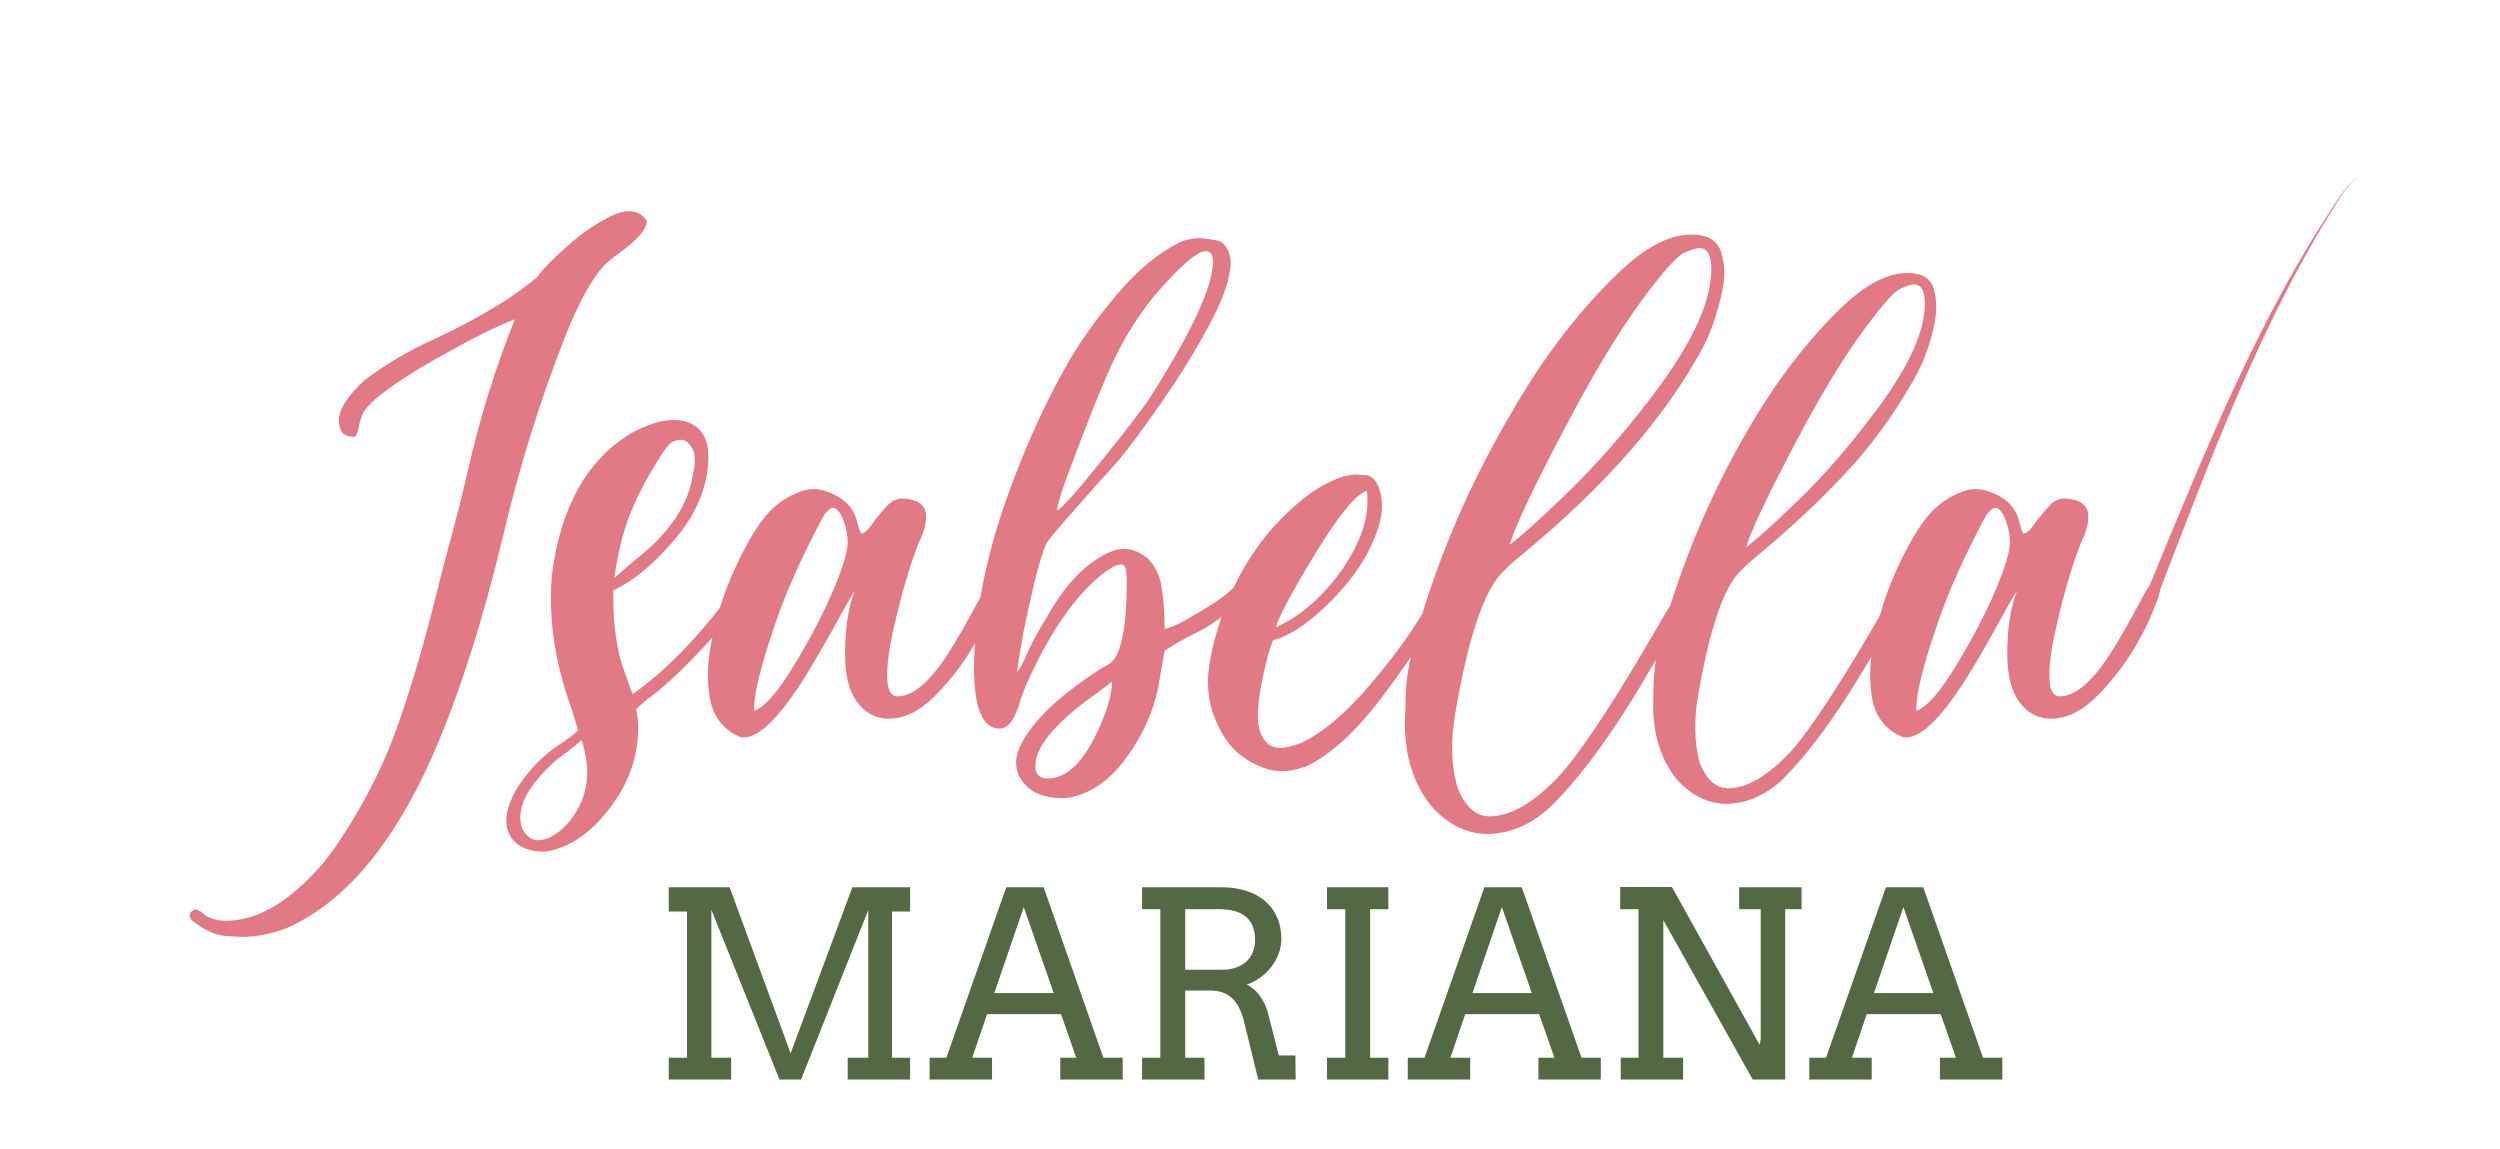
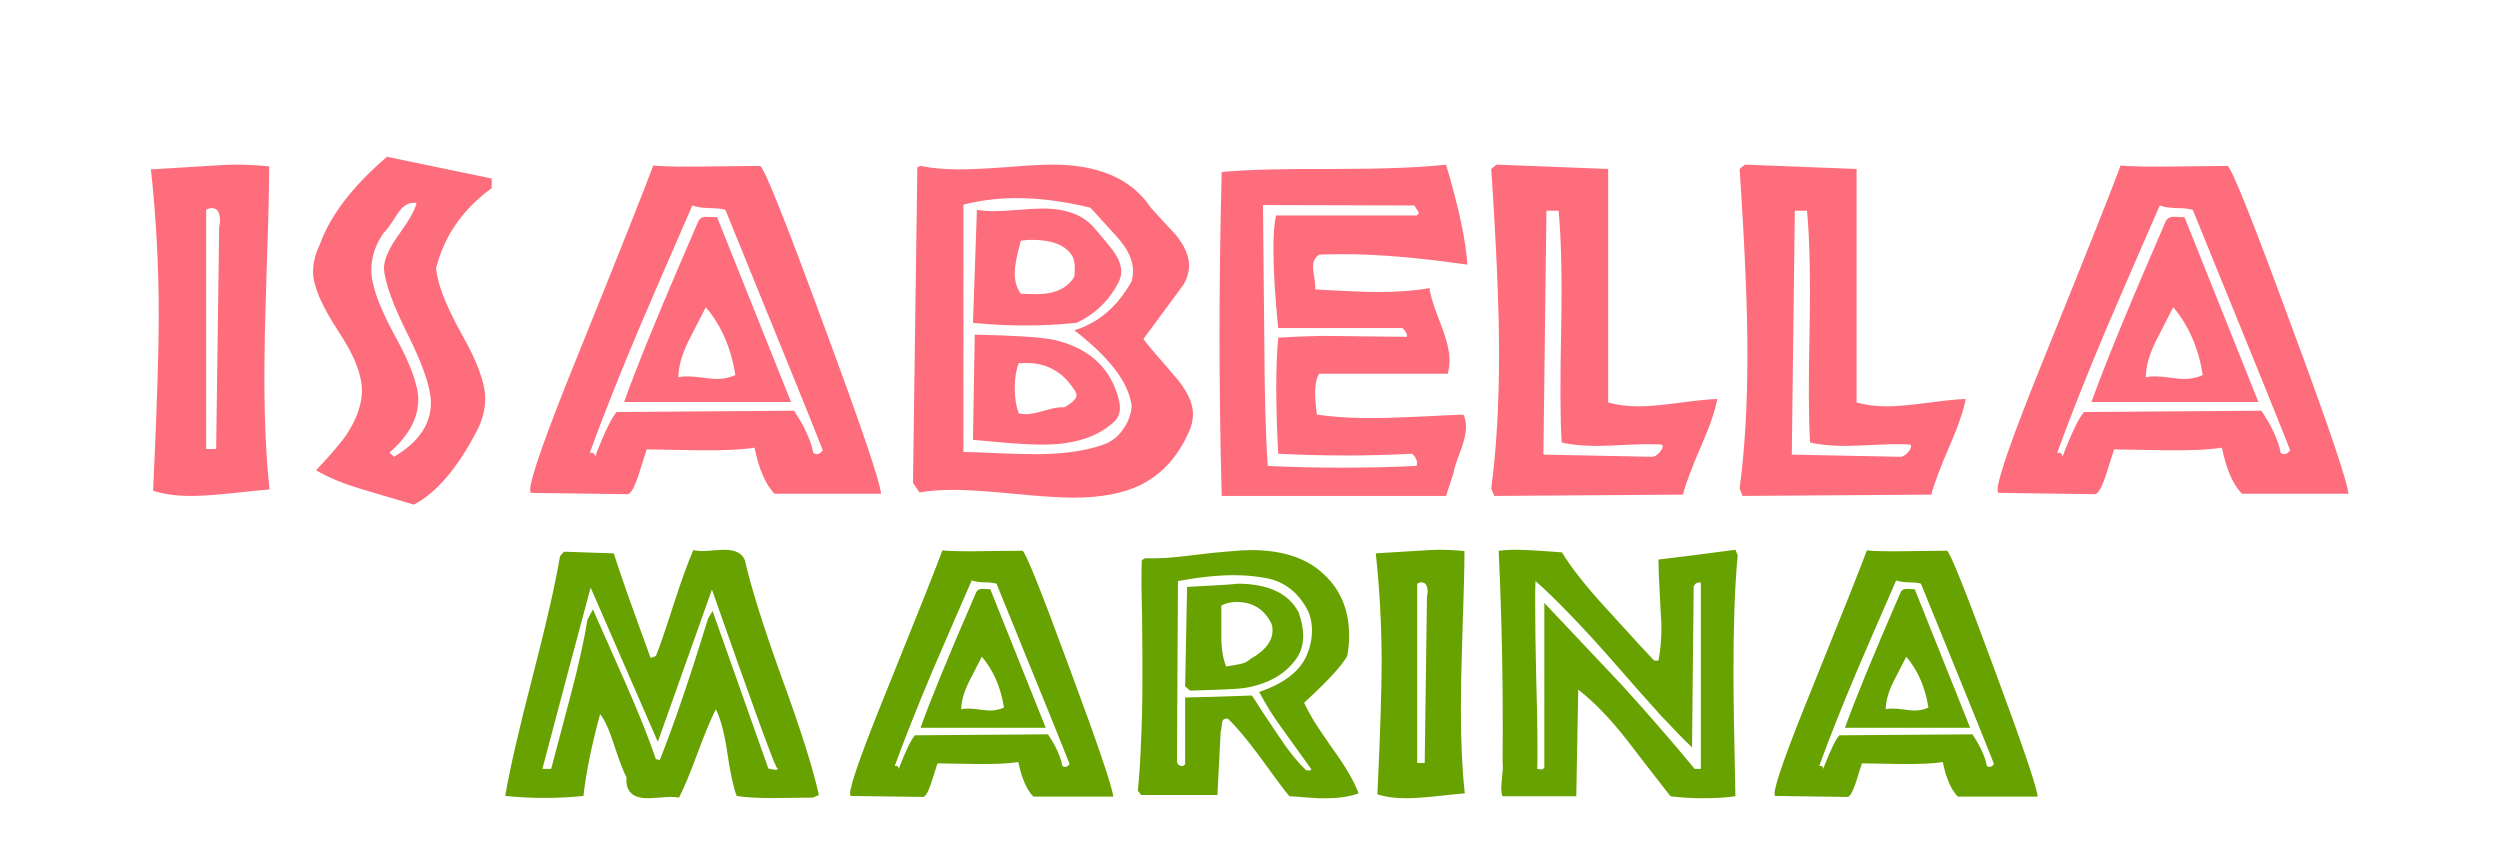
- <svg xmlns="http://www.w3.org/2000/svg" width="616" height="283" viewBox="0 0 616 283" fill="none">
-   <path d="M164.781 260.625H169.281V224.594H164.781V218.625H179.781L194.812 259.531L210.031 218.625H224.25V224.594H219.781V260.625H224.25V266H208.875V260.625H213.938V224.25L197.375 266H192.062L175.281 224.156V260.625H180.156V266H164.781V260.625ZM261.25 260.625H265.188L261.438 249.875H243.219L239.562 260.625H244.438V266H229.062V260.625H233.188L247.938 218.625H257.156L271.875 260.625H276.625V266H261.25V260.625ZM245 244.688H259.625L252.25 223.5L245 244.688ZM281.406 218.625H301.125C303.229 218.625 305.167 218.906 306.938 219.469C308.729 220.01 310.271 220.823 311.562 221.906C312.875 222.969 313.896 224.302 314.625 225.906C315.354 227.51 315.719 229.354 315.719 231.438C315.719 232.625 315.5 233.802 315.062 234.969C314.646 236.115 314.052 237.188 313.281 238.188C312.531 239.167 311.635 240.042 310.594 240.812C309.552 241.583 308.417 242.177 307.188 242.594C307.708 242.823 308.229 243.156 308.75 243.594C309.292 244.01 309.792 244.531 310.25 245.156C310.729 245.76 311.156 246.458 311.531 247.25C311.927 248.021 312.24 248.854 312.469 249.75L315.094 260.062H319.188L319.25 266H310.031L306.5 251.594C305.854 249.01 304.865 247.115 303.531 245.906C302.219 244.677 300.417 244.062 298.125 244.062H292.031V260.625H296.781V266H281.406V260.625H285.906V224.031H281.406V218.625ZM292.031 224.031V238.938H301.125C302.312 238.938 303.396 238.781 304.375 238.469C305.375 238.156 306.229 237.688 306.938 237.062C307.667 236.438 308.229 235.667 308.625 234.75C309.042 233.812 309.25 232.729 309.25 231.5C309.25 229.146 308.542 227.312 307.125 226C305.708 224.688 303.458 224.031 300.375 224.031H292.031ZM326.969 218.625H342.094V224.031H337.594V260.625H342.094V266H326.969V260.625H331.469V224.031H326.969V218.625ZM379.062 260.625H383L379.25 249.875H361.031L357.375 260.625H362.25V266H346.875V260.625H351L365.75 218.625H374.969L389.688 260.625H394.438V266H379.062V260.625ZM362.812 244.688H377.438L370.062 223.5L362.812 244.688ZM428.531 218.625H443.906V224.031H439.875V266H431.875L409.844 226.719V260.625H414.719V266H399.344V260.625H403.719V224.031H399.219V218.562H411.969L433.594 257.469L433.844 255.969V224.031H428.531V218.625ZM478 260.625H481.938L478.188 249.875H459.969L456.312 260.625H461.188V266H445.812V260.625H449.938L464.688 218.625H473.906L488.625 260.625H493.375V266H478V260.625ZM461.75 244.688H476.375L469 223.5L461.75 244.688Z" fill="#536944" />
-   <path d="M59.676 230.848C59.164 230.848 57.757 230.763 55.453 230.592C53.148 230.421 50.631 229.312 47.901 227.264C47.133 226.752 46.748 226.197 46.748 225.6C46.748 225.088 46.962 224.704 47.389 224.448C47.73 224.192 47.943 224.064 48.029 224.064C48.285 224.064 48.754 224.235 49.437 224.576C50.972 226.112 53.02 226.88 55.581 226.88C60.786 226.88 66.034 224.832 71.325 220.736C76.274 216.811 80.412 212.245 83.74 207.04C90.055 197.568 94.919 187.84 98.332 177.856C101.746 167.957 104.818 157.419 107.549 146.24C108.743 141.376 110.066 136.341 111.517 131.136C112.797 126.357 113.949 121.749 114.973 117.312C118.045 103.573 122.013 90.688 126.877 78.656C122.269 80.448 116.338 83.392 109.085 87.488C101.831 91.499 96.284 95.125 92.445 98.368C90.909 99.733 89.885 100.928 89.373 101.952C88.946 102.976 88.647 103.915 88.477 104.768C88.391 105.621 88.093 106.56 87.581 107.584H86.812C84.679 107.584 83.57 106.261 83.484 103.616C83.484 100.885 85.618 97.557 89.885 93.632C95.175 89.621 101.191 86.123 107.933 83.136C118.343 78.187 126.493 73.237 132.381 68.288C133.49 66.581 135.879 64.107 139.549 60.864C143.218 57.536 147.015 54.933 150.941 53.056C152.477 52.373 153.842 52.032 155.037 52.032C156.914 52.032 158.365 52.843 159.389 54.464C159.303 56.597 156.829 59.371 151.965 62.784L149.405 64.832C146.077 68.16 142.663 74.261 139.165 83.136C133.021 98.837 127.986 115.008 124.061 131.648C118.941 153.067 113.138 171.2 106.653 186.048C96.924 208.064 85.02 222.229 70.941 228.544C67.1 230.08 63.346 230.848 59.676 230.848ZM151.369 142.4L156.105 138.304C164.979 131.477 169.886 124.139 170.825 116.288C171.081 115.691 171.208 114.581 171.208 112.96C171.208 111.595 170.697 110.357 169.673 109.248C169.161 108.651 168.478 108.352 167.625 108.352C167.369 108.352 166.814 108.48 165.961 108.736C165.193 108.907 163.87 110.528 161.993 113.6C159.006 118.379 156.659 122.987 154.953 127.424C153.331 131.776 152.137 136.768 151.369 142.4ZM132.68 207.04C133.448 207.04 134.344 206.827 135.368 206.4C138.696 204.779 141.342 201.792 143.305 197.44C144.158 195.307 144.627 193.045 144.713 190.656C144.713 188.011 144.243 185.237 143.305 182.336C142.195 183.36 141.001 184.341 139.721 185.28L137.16 187.2C131.187 192.491 128.2 197.227 128.2 201.408C128.2 203.627 128.968 205.291 130.504 206.4C131.102 206.827 131.827 207.04 132.68 207.04ZM134.216 209.856C130.12 209.856 127.304 208.576 125.768 206.016C125.086 204.907 124.744 203.669 124.744 202.304C124.744 200 125.598 197.355 127.304 194.368C130.376 189.589 134.003 185.877 138.184 183.232C139.806 182.208 141.214 181.141 142.409 180.032C142.153 178.923 141.641 177.173 140.873 174.784C137.459 165.397 135.752 156.267 135.752 147.392C135.752 145.429 135.838 143.467 136.008 141.504C138.142 125.035 144.542 113.515 155.208 106.944C159.219 104.64 162.846 103.488 166.089 103.488C169.161 103.488 171.465 104.555 173.001 106.688C174.025 108.053 174.537 109.973 174.537 112.448C174.537 119.787 171.593 126.827 165.705 133.568C160.755 139.285 155.891 143.253 151.113 145.472V147.136C151.113 154.304 152.009 160.363 153.801 165.312L155.849 171.072C164.211 165.184 172.574 156.523 180.937 145.088C181.534 144.32 182.089 143.936 182.601 143.936C183.283 143.936 183.625 144.405 183.625 145.344C183.625 147.221 180.254 151.872 173.513 159.296C169.075 164.075 165.065 167.915 161.481 170.816C159.347 172.352 157.769 173.675 156.745 174.784C157.086 176.149 157.257 177.643 157.257 179.264C157.257 187.456 154.185 194.965 148.041 201.792C143.774 206.485 139.166 209.173 134.216 209.856ZM185.823 175.168C188.127 174.315 190.9 171.371 194.143 166.336C197.385 161.301 200.415 155.883 203.231 150.08C206.985 142.059 208.863 136.555 208.863 133.568C208.863 131.349 208.308 129.088 207.199 126.784C206.516 125.675 205.876 125.12 205.279 125.12C204.767 125.12 204.084 125.632 203.231 126.656C202.804 127.253 201.524 129.685 199.391 133.952C195.551 141.717 192.607 148.757 190.559 155.072C187.401 164.373 185.823 170.816 185.823 174.4V175.168ZM183.263 181.696H182.623C178.185 179.904 175.582 176.491 174.814 171.456C174.558 169.749 174.43 168 174.43 166.208C174.43 162.624 175.113 158.272 176.478 153.152C177.758 147.947 179.721 142.699 182.367 137.408C185.012 132.032 187.529 128.149 189.919 125.76C191.711 123.968 193.801 122.56 196.191 121.536C197.641 120.853 199.049 120.512 200.415 120.512C201.439 120.512 202.463 120.683 203.487 121.024C208.009 122.56 210.612 125.248 211.295 129.088C211.551 130.027 211.849 130.837 212.191 131.52C213.129 131.349 214.281 130.197 215.647 128.064C216.671 126.784 217.695 125.589 218.719 124.48C219.828 123.371 221.023 122.816 222.303 122.816C226.228 122.987 228.191 124.48 228.191 127.296C228.191 129.173 227.593 131.307 226.399 133.696C224.265 139.072 222.26 145.856 220.383 154.048C219.188 159.083 218.591 163.221 218.591 166.464C218.591 169.877 219.444 171.584 221.151 171.584C225.332 171.584 229.983 167.275 235.103 158.656C237.065 155.413 239.54 150.976 242.527 145.344C243.295 144.149 244.063 143.552 244.831 143.552C245.513 143.552 245.854 144.021 245.854 144.96C245.854 145.472 245.727 146.197 245.471 147.136C242.057 156.523 237.236 164.416 231.007 170.816C227.081 174.997 223.071 177.088 218.975 177.088C215.903 177.088 213.343 175.765 211.295 173.12C209.247 170.475 208.223 166.464 208.223 161.088C208.223 154.773 209.033 149.568 210.655 145.472C209.631 147.093 208.351 149.312 206.815 152.128C204.596 156.224 202.079 160.619 199.263 165.312C192.607 176.235 187.273 181.696 183.263 181.696ZM258.173 191.808C263.037 191.808 267.346 187.456 271.101 178.752C272.978 174.485 273.959 170.859 274.045 167.872C273.021 168.725 271.869 169.621 270.589 170.56C260.263 177.813 255.101 183.872 255.101 188.736C255.101 190.784 256.125 191.808 258.173 191.808ZM260.477 125.76C261.586 125.333 265.426 121.024 271.997 112.832C277.97 105.408 281.81 100.373 283.517 97.728C293.757 81.6 298.877 70.507 298.877 64.448C298.877 62.741 298.279 61.888 297.085 61.888C294.951 61.888 290.727 65.557 284.413 72.896C280.487 77.76 277.159 83.051 274.429 88.768C273.49 90.645 271.911 94.315 269.693 99.776C267.559 105.152 265.511 110.485 263.549 115.776C261.586 120.981 260.562 124.309 260.477 125.76ZM261.885 196.672C256.509 196.672 252.882 194.795 251.005 191.04C250.578 190.016 250.365 188.949 250.365 187.84C250.365 185.707 251.431 183.147 253.565 180.16C255.698 177.173 258.599 174.187 262.269 171.2C266.962 167.531 270.546 165.056 273.021 163.776C276.093 162.24 277.629 155.328 277.629 143.04C277.629 140.395 277.202 139.072 276.349 139.072C275.325 139.072 274.002 139.669 272.381 140.864C265.213 146.24 258.642 155.669 252.669 169.152L251.517 172.224C250.237 177.088 248.487 179.52 246.269 179.52C242.087 179.52 239.996 174.443 239.996 164.288C239.996 161.984 240.167 159.083 240.508 155.584C240.85 152.085 241.234 149.099 241.66 146.624C243.282 137.408 246.055 127.723 249.981 117.568C253.906 107.328 258.173 98.155 262.781 90.048C265.853 84.587 269.906 78.869 274.941 72.896C279.975 66.837 285.223 62.443 290.685 59.712C292.221 59.029 293.885 58.688 295.677 58.688C296.53 58.688 297.853 58.859 299.645 59.2C301.437 59.456 302.631 60.992 303.229 63.808V64.576C303.229 68.331 301.522 73.408 298.109 79.808C294.695 86.208 290.727 92.651 286.205 99.136C281.767 105.536 278.226 110.315 275.581 113.472C274.471 114.752 272.551 116.885 269.821 119.872C267.175 122.859 264.615 125.76 262.141 128.576C259.751 131.307 258.301 133.099 257.789 133.952C256.935 135.915 255.997 138.987 254.973 143.168C253.949 147.349 253.01 151.573 252.157 155.84C251.389 160.107 250.877 163.349 250.621 165.568C251.389 164.629 252.242 163.051 253.181 160.832C254.119 158.613 255.826 155.499 258.301 151.488C262.653 143.723 267.73 138.56 273.533 136C274.727 135.488 275.879 135.232 276.989 135.232C278.951 135.232 280.914 136.043 282.877 137.664C284.669 139.541 285.778 141.845 286.205 144.576C286.717 147.819 286.973 151.275 286.973 154.944C288.253 154.688 289.831 154.048 291.709 153.024C297.767 149.611 301.607 147.093 303.229 145.472C304.509 144.192 305.575 143.552 306.429 143.552C307.453 143.552 307.965 143.936 307.965 144.704C307.623 145.899 306.642 147.221 305.021 148.672C301.607 151.744 298.407 154.048 295.421 155.584C292.434 157.035 289.618 158.613 286.973 160.32L285.309 169.792C284.029 175.68 281.469 181.269 277.629 186.56C273.789 191.936 269.266 195.221 264.061 196.416C263.378 196.587 262.653 196.672 261.885 196.672ZM314.416 154.56C320.73 151.659 326.277 146.752 331.056 139.84C334.981 133.952 336.944 128.533 336.944 123.584C336.944 122.645 336.901 121.749 336.816 120.896C334 121.835 329.605 127.253 323.632 137.152C317.914 146.624 314.842 152.427 314.416 154.56ZM315.696 190.016C312.794 190.016 309.68 188.864 306.352 186.56C303.023 184.256 300.463 180.459 298.671 175.168C297.989 172.864 297.647 170.475 297.647 168C297.647 165.013 298.287 161.216 299.567 156.608C303.919 141.248 311.941 129.387 323.632 121.024C327.898 118.293 331.397 116.928 334.128 116.928C334.213 116.928 334.938 116.971 336.304 117.056C337.754 117.056 338.906 118.08 339.76 120.128C340.272 121.579 340.528 123.115 340.528 124.736C340.528 127.808 339.333 131.648 336.944 136.256C334.554 140.779 331.013 145.259 326.32 149.696C321.626 154.133 317.402 156.821 313.648 157.76C312.88 159.808 312.325 161.643 311.984 163.264C310.618 168.725 309.936 173.163 309.936 176.576C309.936 179.477 310.704 181.653 312.24 183.104C313.008 183.872 314.074 184.256 315.44 184.256C316.805 184.256 318.512 183.872 320.56 183.104C326.192 180.373 331.994 175.424 337.968 168.256C344.026 161.173 348.805 154.432 352.304 148.032C352.304 147.776 352.645 147.051 353.328 145.856C354.096 144.661 354.778 144.064 355.376 144.064C356.144 144.064 356.528 144.576 356.528 145.6C356.528 146.539 355.973 147.989 354.864 149.952C351.28 156.608 346.416 163.989 340.272 172.096C334.128 180.203 328.069 185.749 322.096 188.736C319.877 189.589 317.744 190.016 315.696 190.016ZM372.013 134.208C375.085 131.904 379.949 127.509 386.604 121.024C393.261 114.539 399.831 107.072 406.317 98.624C416.557 85.397 421.677 74.645 421.677 66.368C421.677 62.869 420.695 61.12 418.733 61.12C418.05 61.12 416.813 61.504 415.021 62.272C413.229 63.04 409.687 67.008 404.397 74.176C398.679 82.027 392.578 92.139 386.093 104.512C377.986 119.787 373.293 129.685 372.013 134.208ZM430.253 134.848C432.983 132.8 437.293 128.917 443.181 123.2C449.069 117.483 454.871 110.869 460.589 103.36C469.719 91.669 474.285 82.155 474.285 74.816C474.285 71.659 473.389 70.08 471.597 70.08C470.999 70.08 469.89 70.421 468.269 71.104C466.733 71.787 463.618 75.328 458.925 81.728C453.89 88.64 448.471 97.6 442.669 108.608C435.501 122.176 431.362 130.923 430.253 134.848ZM366.765 205.504C361.389 205.504 356.653 203.157 352.556 198.464C348.29 193.088 346.156 186.304 346.156 178.112C346.156 177.685 346.242 175.168 346.412 170.56C346.498 165.952 348.076 158.784 351.148 149.056C356.354 132.672 363.522 116.757 372.653 101.312C380.418 87.829 389.165 76.437 398.893 67.136C405.378 60.907 411.351 57.792 416.812 57.792C420.823 57.792 423.255 59.285 424.109 62.272C424.621 63.808 424.877 65.515 424.877 67.392C424.877 69.525 424.365 72.341 423.34 75.84C422.402 79.339 421.207 82.496 419.757 85.312C410.541 102.549 395.735 119.573 375.341 136.384C373.037 138.261 371.202 139.925 369.837 141.376C365.399 146.24 361.645 157.717 358.573 175.808C358.061 178.795 357.805 181.611 357.805 184.256C357.805 187.84 358.274 191.168 359.213 194.24C361.09 198.848 363.693 201.152 367.021 201.152C372.311 201.152 378.157 197.696 384.557 190.784C390.103 184.469 398.039 172.395 408.365 154.56C409.559 152.427 410.626 150.635 411.565 149.184C416.429 133.824 422.829 119.36 430.765 105.792C437.677 93.845 445.442 83.733 454.061 75.456C459.863 69.995 465.154 67.264 469.933 67.264C473.517 67.264 475.693 68.544 476.461 71.104C476.887 72.555 477.101 74.091 477.101 75.712C477.101 77.589 476.674 80.107 475.821 83.264C474.967 86.336 473.901 89.109 472.621 91.584C468.183 99.776 463.021 107.243 457.133 113.984C450.05 121.835 442.071 129.429 433.197 136.768C431.149 138.475 429.527 139.968 428.333 141.248C424.407 145.6 421.079 155.755 418.349 171.712C417.922 174.357 417.709 176.875 417.709 179.264C417.709 182.421 418.093 185.365 418.861 188.096C420.567 192.192 422.871 194.24 425.773 194.24C430.466 194.24 435.671 191.168 441.389 185.024C446.253 179.477 453.293 168.768 462.509 152.896C465.325 147.861 467.074 145.003 467.757 144.32C468.439 143.637 468.994 143.296 469.421 143.296C469.933 143.296 470.189 143.765 470.189 144.704C470.189 146.752 467.671 151.573 462.637 159.168C454.103 174.101 446.21 185.152 438.957 192.32C434.861 195.989 430.423 197.909 425.645 198.08C420.866 198.08 416.642 195.989 412.973 191.808C409.218 187.029 407.341 181.013 407.341 173.76C407.341 169.067 407.554 165.355 407.981 162.624C398.594 179.008 389.89 191.125 381.869 198.976C377.261 203.157 372.226 205.333 366.765 205.504ZM472.198 175.168C474.502 174.315 477.275 171.371 480.518 166.336C483.76 161.301 486.79 155.883 489.606 150.08C493.36 142.059 495.238 136.555 495.238 133.568C495.238 131.349 494.683 129.088 493.574 126.784C492.891 125.675 492.251 125.12 491.654 125.12C491.142 125.12 490.459 125.632 489.606 126.656C489.179 127.253 487.899 129.685 485.766 133.952C481.926 141.717 478.982 148.757 476.934 155.072C473.776 164.373 472.198 170.816 472.198 174.4V175.168ZM469.638 181.696H468.998C464.56 179.904 461.957 176.491 461.189 171.456C460.933 169.749 460.805 168 460.805 166.208C460.805 162.624 461.488 158.272 462.853 153.152C464.133 147.947 466.096 142.699 468.742 137.408C471.387 132.032 473.904 128.149 476.294 125.76C478.086 123.968 480.176 122.56 482.566 121.536C484.016 120.853 485.424 120.512 486.79 120.512C487.814 120.512 488.838 120.683 489.862 121.024C494.384 122.56 496.987 125.248 497.67 129.088C497.926 130.027 498.224 130.837 498.566 131.52C499.504 131.349 500.656 130.197 502.022 128.064C503.046 126.784 504.07 125.589 505.094 124.48C506.203 123.371 507.398 122.816 508.678 122.816C512.603 122.987 514.566 124.48 514.566 127.296C514.566 129.173 513.968 131.307 512.774 133.696C510.64 139.072 508.635 145.856 506.758 154.048C505.563 159.083 504.966 163.221 504.966 166.464C504.966 169.877 505.819 171.584 507.526 171.584C511.707 171.584 516.358 167.275 521.478 158.656C523.44 155.413 525.915 150.976 528.902 145.344C529.67 144.149 530.438 143.552 531.206 143.552C531.888 143.552 532.229 144.021 532.229 144.96C532.229 145.472 532.102 146.197 531.846 147.136C528.432 156.523 523.611 164.416 517.382 170.816C513.456 174.997 509.446 177.088 505.35 177.088C502.278 177.088 499.718 175.765 497.67 173.12C495.622 170.475 494.598 166.464 494.598 161.088C494.598 154.773 495.408 149.568 497.03 145.472C496.006 147.093 494.726 149.312 493.19 152.128C490.971 156.224 488.454 160.619 485.638 165.312C478.982 176.235 473.648 181.696 469.638 181.696Z" fill="#E17A85" />
-   <path d="M528.671 154.342C528.224 153.447 527.776 152.553 527.329 151.658C527.499 151.576 527.801 151.455 528.233 151.522C528.667 151.58 529.07 151.904 529.225 152.153C529.534 152.668 529.46 152.843 529.479 152.96C529.475 153.172 529.459 153.17 529.462 153.168C529.476 153.105 529.476 153.106 529.487 153.063C529.506 152.989 529.535 152.886 529.572 152.762C529.664 152.463 529.72 152.288 529.794 152.062C529.867 151.838 529.951 151.587 530.046 151.309C530.138 151.041 530.197 150.868 530.28 150.627C530.627 149.632 530.945 148.742 531.311 147.733C544.575 113.433 557.256 78.434 577.381 47.47C578.547 45.937 579.993 44.211 581.5 43C579.962 44.172 578.471 45.871 577.263 47.377C556.324 77.945 542.8 112.618 528.644 146.728C528.251 147.737 527.907 148.627 527.529 149.634C527.438 149.877 527.372 150.052 527.271 150.326C527.167 150.61 527.074 150.87 526.99 151.105C526.906 151.343 526.841 151.522 526.728 151.868C526.681 152.014 526.64 152.144 526.605 152.263C526.597 152.292 526.588 152.321 526.58 152.35C526.576 152.365 526.573 152.379 526.569 152.393C526.561 152.424 526.546 152.485 526.535 152.533C526.514 152.643 526.486 152.722 526.482 152.984C526.502 153.126 526.431 153.318 526.747 153.842C526.905 154.096 527.311 154.423 527.751 154.482C528.187 154.549 528.495 154.427 528.671 154.342Z" fill="#E17A85" />
+ <svg xmlns="http://www.w3.org/2000/svg" width="736" height="248" viewBox="0 0 736 248" fill="none">
+   <path d="M204.125 161.944C204.829 162.136 205.693 162.232 206.717 162.232C207.421 162.232 208.509 162.168 209.981 162.04C211.517 161.912 212.637 161.848 213.341 161.848C216.477 161.848 218.461 162.872 219.293 164.92C221.085 172.856 224.701 184.376 230.141 199.48C235.645 214.52 239.293 226.04 241.085 234.04L239.357 234.808C238.653 234.808 236.157 234.84 231.869 234.904C228.669 234.968 226.077 234.968 224.093 234.904C221.341 234.84 218.941 234.648 216.893 234.328C215.933 231.896 215.005 227.64 214.109 221.56C213.277 215.864 212.157 211.608 210.749 208.792C209.277 211.672 207.453 216.056 205.277 221.944C203.101 227.832 201.309 232.12 199.901 234.808C199.261 234.68 198.493 234.616 197.597 234.616C196.893 234.616 195.741 234.68 194.141 234.808C192.605 234.936 191.453 235 190.685 235C186.205 235 184.125 232.952 184.445 228.856C183.549 227.192 182.301 223.928 180.701 219.064C179.357 214.84 178.013 211.896 176.669 210.232C174.109 219.704 172.477 227.736 171.773 234.328C168.061 234.712 164.221 234.904 160.253 234.904C156.285 234.904 152.445 234.712 148.733 234.328C150.077 226.456 152.765 214.744 156.797 199.192C160.829 183.64 163.517 171.832 164.861 163.768L166.013 162.424L180.701 162.904C182.301 168.088 185.917 178.36 191.549 193.72L193.085 193.144C194.301 190.136 196.093 184.92 198.461 177.496C200.637 170.776 202.525 165.592 204.125 161.944ZM193.661 218.392L173.885 172.984C170.685 184.824 165.949 202.616 159.677 226.36H162.269C162.461 225.528 164.381 218.264 168.029 204.568C170.333 195.864 171.965 188.504 172.925 182.488L174.557 179.416C174.813 180.056 178.045 187.352 184.253 201.304C188.093 210.072 191.037 217.464 193.085 223.48L194.237 223.768C198.461 213.144 203.197 199.256 208.445 182.104L209.789 179.896C214.717 193.784 220.189 209.24 226.205 226.264C228.317 226.776 229.213 226.744 228.893 226.168C228.829 226.104 228.733 226.008 228.605 225.88C227.453 223.832 221.117 206.392 209.597 173.56L193.661 218.392ZM301.048 162.136C302.008 162.712 306.616 174.232 314.872 196.696C323.192 219.096 327.48 231.704 327.736 234.52H304.216C302.232 232.472 300.76 229.08 299.8 224.344C297.112 224.792 292.952 224.984 287.32 224.92C279.96 224.792 276.184 224.728 275.992 224.728C275.352 226.712 274.712 228.728 274.072 230.776C273.112 233.528 272.28 234.808 271.576 234.616L250.456 234.328C250.328 234.2 250.264 233.976 250.264 233.656C250.264 231.096 253.88 220.92 261.112 203.128C270.648 179.512 276.088 165.816 277.432 162.04C279.8 162.296 284.472 162.36 291.448 162.232C297.848 162.168 301.048 162.136 301.048 162.136ZM293.368 171.832C292.536 171.576 291.32 171.448 289.72 171.448C288.12 171.384 286.904 171.192 286.072 170.872C280.376 183.928 276.44 193.016 274.264 198.136C269.976 208.312 266.36 217.432 263.416 225.496C264.184 225.368 264.568 225.656 264.568 226.36C264.632 226.296 264.76 225.976 264.952 225.4C266.872 220.536 268.344 217.56 269.368 216.472L308.536 216.184C309.24 217.272 309.88 218.328 310.456 219.352C311.736 221.784 312.504 223.832 312.76 225.496C313.528 226.008 314.232 225.816 314.872 224.92C313.72 221.848 306.552 204.152 293.368 171.832ZM291.544 173.464L307.864 214.264H271C273.816 206.328 279.256 193.08 287.32 174.52C287.64 173.752 288.248 173.368 289.144 173.368C290.872 173.432 291.672 173.464 291.544 173.464ZM295.576 208.312C294.616 202.296 292.44 197.304 289.048 193.336C287.768 195.832 286.488 198.328 285.208 200.824C283.736 203.832 283 206.488 283 208.792C283.64 208.664 284.312 208.6 285.016 208.6C285.848 208.6 286.968 208.696 288.376 208.888C289.784 209.08 290.808 209.176 291.448 209.176C292.92 209.176 294.296 208.888 295.576 208.312ZM337.095 164.344C338.759 164.408 340.871 164.376 343.431 164.248C345.991 164.056 348.999 163.736 352.455 163.288C356.103 162.84 359.239 162.52 361.863 162.328C364.487 162.072 366.631 161.944 368.295 161.944C376.935 161.944 383.719 163.992 388.647 168.088C394.343 172.824 397.191 179.192 397.191 187.192C397.191 189.176 396.999 191.16 396.615 193.144C395.015 196.024 390.791 200.6 383.943 206.872C384.583 208.344 385.575 210.2 386.919 212.44C388.327 214.616 390.055 217.176 392.103 220.12C396.071 225.56 398.695 230.04 399.975 233.56C397.351 234.52 394.247 235 390.663 235C389.959 235 389.127 235 388.167 235C387.271 234.936 386.247 234.872 385.095 234.808C383.623 234.68 382.407 234.584 381.447 234.52C380.551 234.456 379.943 234.424 379.623 234.424C378.983 233.72 377.927 232.376 376.455 230.392C374.983 228.408 373.063 225.784 370.695 222.52C367.111 217.656 364.039 214.008 361.479 211.576C360.391 211.448 359.815 211.896 359.751 212.92C359.623 214.392 359.495 215.192 359.367 215.32L358.407 234.04H335.943L334.983 232.792C335.431 228.248 335.751 223.256 335.943 217.816C336.199 212.376 336.327 206.392 336.327 199.864C336.327 198.2 336.327 195.896 336.327 192.952C336.327 190.008 336.295 186.392 336.231 182.104C336.167 178.456 336.103 175.192 336.039 172.312C336.039 169.432 336.071 166.968 336.135 164.92L337.095 164.344ZM384.423 178.648C381.671 173.976 377.799 171.16 372.807 170.2C369.799 169.624 366.599 169.336 363.207 169.336C358.471 169.336 352.999 169.912 346.791 171.064L346.503 223.864C346.503 224.952 347.015 225.496 348.039 225.496C348.295 225.496 348.583 225.336 348.903 225.016V205.336C353.319 205.272 359.879 205.08 368.583 204.76C369.799 206.616 371.015 208.504 372.231 210.424C373.447 212.28 374.695 214.136 375.975 215.992C378.983 220.6 381.799 224.152 384.423 226.648C384.231 226.648 384.199 226.68 384.327 226.744C384.455 226.744 384.775 226.776 385.287 226.84C385.735 226.84 385.991 226.712 386.055 226.456L377.991 215.224C376.391 213.048 374.983 211 373.767 209.08C372.615 207.16 371.591 205.368 370.695 203.704C378.119 201.208 382.823 197.528 384.807 192.664C385.767 190.36 386.247 188.024 386.247 185.656C386.247 182.968 385.639 180.632 384.423 178.648ZM349.479 172.792C354.919 172.472 358.855 172.248 361.287 172.12C363.719 171.928 364.679 171.832 364.167 171.832C373.319 171.832 379.367 174.648 382.311 180.28C383.207 182.776 383.655 185.048 383.655 187.096C383.655 189.656 383.047 191.832 381.831 193.624C378.759 198.168 373.959 201.08 367.431 202.36C366.215 202.616 364.167 202.808 361.287 202.936C358.471 203.064 354.823 203.192 350.343 203.32L348.903 202.072L349.479 172.792ZM374.247 183.448C372.135 179.288 368.711 177.208 363.975 177.208C362.439 177.208 360.967 177.56 359.559 178.264V187.384C359.559 190.968 360.039 193.912 360.999 196.216C362.215 196.024 363.495 195.8 364.839 195.544C366.247 195.288 367.335 194.776 368.103 194.008C372.455 191.576 374.631 188.76 374.631 185.56C374.631 184.728 374.503 184.024 374.247 183.448ZM405.028 162.904C410.404 162.584 414.596 162.328 417.604 162.136C420.612 161.944 422.5 161.848 423.268 161.848C424.676 161.848 426.02 161.88 427.3 161.944C428.58 162.008 429.86 162.104 431.14 162.232C431.14 167.032 430.948 174.808 430.564 185.56C430.436 190.744 430.308 195.32 430.18 199.288C430.116 203.192 430.084 206.488 430.084 209.176C430.084 218.52 430.468 226.648 431.236 233.56C430.596 233.624 429.572 233.72 428.164 233.848C426.756 233.976 424.932 234.168 422.692 234.424C419.044 234.808 416.1 235 413.859 235C410.595 235 407.812 234.616 405.508 233.848C405.956 224.312 406.276 216.376 406.468 210.04C406.66 203.64 406.756 198.776 406.756 195.448C406.756 184.312 406.18 173.464 405.028 162.904ZM420.1 175.576C420.228 175.064 420.292 174.648 420.292 174.328C420.292 172.408 419.684 171.448 418.468 171.448C418.084 171.448 417.668 171.576 417.22 171.832V224.632H419.428L420.1 175.576ZM441.208 162.136C442.808 161.944 444.536 161.848 446.392 161.848C447.992 161.848 450.2 161.944 453.016 162.136C454.808 162.264 456.248 162.36 457.336 162.424C458.488 162.488 459.32 162.552 459.832 162.616C462.648 167.224 467 172.728 472.888 179.128C477.176 183.8 480.472 187.416 482.776 189.976C485.144 192.472 486.552 193.976 487 194.488H488.248C488.824 191.608 489.112 188.344 489.112 184.696C489.112 183.608 489.048 182.232 488.92 180.568C488.856 178.904 488.76 176.952 488.632 174.712C488.504 172.472 488.408 170.52 488.344 168.856C488.28 167.192 488.248 165.816 488.248 164.728C490.808 164.408 493.944 164.024 497.656 163.576C501.432 163.064 505.848 162.488 510.904 161.848L511.576 163.48C511.128 168.216 510.808 173.464 510.616 179.224C510.424 184.92 510.328 191.16 510.328 197.944C510.328 204.536 510.52 216.696 510.904 234.424C508.088 234.808 504.952 235 501.496 235C498.104 235 494.872 234.808 491.8 234.424C489.624 231.672 487.48 228.92 485.368 226.168C483.256 223.416 481.112 220.632 478.936 217.816C476.376 214.552 473.912 211.704 471.544 209.272C469.176 206.84 466.872 204.76 464.632 203.032L464.056 234.424H442.36C442.104 233.848 441.976 233.016 441.976 231.928C441.976 231.416 442.072 230.136 442.264 228.088C442.456 226.616 442.488 225.368 442.36 224.344C442.552 203.16 442.168 182.424 441.208 162.136ZM498.136 220.024C495.768 217.784 492.728 214.68 489.016 210.712C485.368 206.68 480.952 201.688 475.768 195.736C470.968 190.232 466.584 185.432 462.616 181.336C458.712 177.24 455.192 173.816 452.056 171.064C451.992 172.28 451.96 173.56 451.96 174.904C451.96 176.184 451.96 177.56 451.96 179.032C451.96 183.448 452.056 190.104 452.248 199C452.376 203.48 452.472 207.384 452.536 210.712C452.6 213.976 452.632 216.632 452.632 218.68C452.632 220.088 452.632 221.432 452.632 222.712C452.632 223.928 452.6 225.144 452.536 226.36C452.728 226.36 452.984 226.392 453.304 226.456C453.624 226.584 453.88 226.584 454.072 226.456C454.392 226.328 454.584 226.168 454.648 225.976V177.496C458.488 181.528 462.264 185.528 465.976 189.496C469.688 193.464 473.464 197.464 477.304 201.496C481.4 205.976 485.24 210.296 488.824 214.456C492.408 218.552 495.768 222.52 498.904 226.36H500.728V171.544C499.704 171.352 499 171.736 498.616 172.696L498.136 220.024ZM573.205 162.136C574.165 162.712 578.773 174.232 587.029 196.696C595.349 219.096 599.637 231.704 599.893 234.52H576.373C574.389 232.472 572.917 229.08 571.957 224.344C569.269 224.792 565.109 224.984 559.477 224.92C552.117 224.792 548.341 224.728 548.149 224.728C547.509 226.712 546.869 228.728 546.229 230.776C545.269 233.528 544.437 234.808 543.733 234.616L522.613 234.328C522.485 234.2 522.421 233.976 522.421 233.656C522.421 231.096 526.037 220.92 533.269 203.128C542.805 179.512 548.245 165.816 549.589 162.04C551.957 162.296 556.629 162.36 563.605 162.232C570.005 162.168 573.205 162.136 573.205 162.136ZM565.525 171.832C564.693 171.576 563.477 171.448 561.877 171.448C560.277 171.384 559.061 171.192 558.229 170.872C552.533 183.928 548.597 193.016 546.421 198.136C542.133 208.312 538.517 217.432 535.573 225.496C536.341 225.368 536.725 225.656 536.725 226.36C536.789 226.296 536.917 225.976 537.109 225.4C539.029 220.536 540.501 217.56 541.525 216.472L580.693 216.184C581.397 217.272 582.037 218.328 582.613 219.352C583.893 221.784 584.661 223.832 584.917 225.496C585.685 226.008 586.389 225.816 587.029 224.92C585.877 221.848 578.709 204.152 565.525 171.832ZM563.701 173.464L580.021 214.264H543.156C545.973 206.328 551.413 193.08 559.477 174.52C559.797 173.752 560.405 173.368 561.301 173.368C563.029 173.432 563.829 173.464 563.701 173.464ZM567.733 208.312C566.773 202.296 564.597 197.304 561.205 193.336C559.925 195.832 558.645 198.328 557.365 200.824C555.893 203.832 555.157 206.488 555.157 208.792C555.797 208.664 556.469 208.6 557.173 208.6C558.005 208.6 559.125 208.696 560.533 208.888C561.941 209.08 562.965 209.176 563.605 209.176C565.077 209.176 566.453 208.888 567.733 208.312Z" fill="#68A200" />
+   <path d="M44.432 49.872C51.6 49.445 57.19 49.104 61.2 48.848C65.211 48.592 67.728 48.464 68.752 48.464C70.63 48.464 72.422 48.507 74.129 48.592C75.835 48.677 77.542 48.805 79.249 48.976C79.249 55.376 78.993 65.744 78.481 80.08C78.31 86.992 78.139 93.093 77.969 98.384C77.883 103.589 77.841 107.984 77.841 111.568C77.841 124.027 78.353 134.864 79.376 144.08C78.523 144.165 77.158 144.293 75.281 144.464C73.403 144.635 70.971 144.891 67.984 145.232C63.12 145.744 59.195 146 56.209 146C51.856 146 48.145 145.488 45.072 144.464C45.67 131.749 46.096 121.168 46.352 112.72C46.608 104.187 46.736 97.701 46.736 93.264C46.736 78.416 45.968 63.952 44.432 49.872ZM64.528 66.768C64.699 66.085 64.784 65.531 64.784 65.104C64.784 62.544 63.974 61.264 62.352 61.264C61.84 61.264 61.286 61.435 60.688 61.776V132.176H63.633L64.528 66.768ZM144.77 52.56V55.376C136.236 61.605 130.775 69.456 128.386 78.928C128.727 83.451 131.244 89.936 135.938 98.384C140.546 106.491 142.85 112.805 142.85 117.328C142.85 120.485 142.039 123.643 140.418 126.8C134.7 137.808 128.514 145.061 121.858 148.56C116.908 147.109 112.002 145.659 107.138 144.208C101.335 142.501 96.641 140.581 93.058 138.448C97.153 134.096 100.055 130.725 101.762 128.336C104.578 124.155 106.156 120.144 106.498 116.304C106.924 111.269 104.62 104.997 99.585 97.488C94.636 89.893 92.162 84.091 92.162 80.08C92.162 77.435 92.802 74.789 94.082 72.144C97.153 63.525 103.767 54.864 113.922 46.16L144.77 52.56ZM122.626 59.728C120.407 59.472 118.572 60.496 117.122 62.8C115.074 66.043 113.708 67.92 113.026 68.432C110.551 71.931 109.314 75.643 109.314 79.568C109.314 83.92 111.618 90.32 116.226 98.768C120.834 107.131 123.138 113.403 123.138 117.584C123.138 123.131 120.322 128.336 114.69 133.2L115.97 134.48C123.223 130.213 126.85 124.923 126.85 118.608C126.85 114.341 124.674 107.813 120.322 99.024C115.714 89.893 113.282 83.195 113.026 78.928C113.111 76.197 114.604 72.869 117.506 68.944C120.578 64.677 122.284 61.605 122.626 59.728ZM223.794 48.848C225.074 49.616 231.218 64.976 242.226 94.928C253.319 124.795 259.036 141.605 259.378 145.36H228.018C225.372 142.629 223.41 138.107 222.13 131.792C218.546 132.389 212.999 132.645 205.49 132.56C195.676 132.389 190.642 132.304 190.386 132.304C189.532 134.949 188.679 137.637 187.826 140.368C186.546 144.037 185.436 145.744 184.498 145.488L156.338 145.104C156.167 144.933 156.082 144.635 156.082 144.208C156.082 140.795 160.903 127.227 170.546 103.504C183.26 72.016 190.514 53.755 192.306 48.72C195.463 49.061 201.692 49.147 210.994 48.976C219.527 48.891 223.794 48.848 223.794 48.848ZM213.554 61.776C212.444 61.435 210.823 61.264 208.69 61.264C206.556 61.179 204.935 60.923 203.826 60.496C196.231 77.904 190.983 90.021 188.082 96.848C182.364 110.416 177.543 122.576 173.618 133.328C174.642 133.157 175.154 133.541 175.154 134.48C175.239 134.395 175.41 133.968 175.666 133.2C178.226 126.715 180.188 122.747 181.554 121.296L233.778 120.912C234.716 122.363 235.57 123.771 236.338 125.136C238.044 128.379 239.068 131.109 239.41 133.328C240.434 134.011 241.372 133.755 242.226 132.56C240.69 128.464 231.132 104.869 213.554 61.776ZM211.122 63.952L232.882 118.352H183.729C187.484 107.771 194.738 90.107 205.49 65.36C205.916 64.336 206.727 63.824 207.922 63.824C210.226 63.909 211.292 63.952 211.122 63.952ZM216.498 110.416C215.218 102.395 212.316 95.739 207.794 90.448C206.087 93.776 204.38 97.104 202.674 100.432C200.711 104.443 199.73 107.984 199.73 111.056C200.583 110.885 201.479 110.8 202.418 110.8C203.527 110.8 205.02 110.928 206.898 111.184C208.775 111.44 210.14 111.568 210.994 111.568C212.956 111.568 214.791 111.184 216.498 110.416ZM271.088 48.848C274.33 49.531 278.085 49.872 282.352 49.872C285.338 49.872 289.904 49.659 296.048 49.232C302.277 48.72 306.885 48.464 309.872 48.464C323.525 48.464 333.168 52.688 338.8 61.136C341.189 63.781 343.621 66.427 346.096 69.072C348.741 72.315 350.064 75.344 350.064 78.16C350.064 79.952 349.552 81.787 348.528 83.664L336.624 99.792C337.221 100.731 340.165 104.229 345.456 110.288C349.296 114.555 351.216 118.437 351.216 121.936C351.216 123.643 350.789 125.435 349.936 127.312C346.693 134.565 341.957 139.728 335.728 142.8C330.608 145.275 324.037 146.512 316.016 146.512C312.176 146.512 306.288 146.128 298.352 145.36C290.416 144.592 284.528 144.208 280.688 144.208C277.018 144.208 273.69 144.464 270.704 144.976L268.784 142.16L270.064 49.232L271.088 48.848ZM321.008 61.136C313.157 59.259 305.946 58.32 299.376 58.32C293.914 58.32 288.666 58.96 283.632 60.24V133.072C286.021 133.072 289.562 133.2 294.256 133.456C299.034 133.627 302.576 133.712 304.88 133.712C312.901 133.712 319.557 132.773 324.848 130.896C327.237 130.043 329.157 128.549 330.608 126.416C332.144 124.283 332.997 121.979 333.168 119.504C332.314 112.677 326.682 105.253 316.272 97.232C323.354 95.099 328.986 90.277 333.168 82.768C333.424 81.744 333.552 80.72 333.552 79.696C333.552 76.539 331.973 73.211 328.816 69.712C326.256 66.896 323.653 64.037 321.008 61.136ZM287.6 61.776C289.05 62.032 290.714 62.16 292.592 62.16C294.213 62.16 296.645 62.032 299.888 61.776C303.13 61.52 305.52 61.392 307.056 61.392C314.053 61.392 319.173 63.397 322.416 67.408C324.122 69.371 325.786 71.376 327.408 73.424C329.2 75.813 330.096 77.989 330.096 79.952C330.096 80.891 329.882 81.829 329.456 82.768C326.725 88.315 322.544 92.411 316.912 95.056C311.706 95.568 306.672 95.824 301.808 95.824C296.858 95.824 291.738 95.568 286.448 95.056L287.6 61.776ZM286.96 98.512C298.906 98.768 306.672 99.28 310.256 100.048C319.216 102.096 325.189 106.747 328.176 114C329.2 116.56 329.712 118.565 329.712 120.016C329.712 121.637 329.2 122.96 328.176 123.984C323.397 128.592 316.314 130.896 306.928 130.896C304.197 130.896 300.698 130.725 296.432 130.384C290.885 129.872 287.557 129.573 286.448 129.488L286.96 98.512ZM303.728 70.608C302.704 70.608 301.637 70.693 300.528 70.864C299.333 75.216 298.736 78.373 298.736 80.336C298.736 82.811 299.333 84.859 300.528 86.48C302.576 86.565 304.069 86.608 305.008 86.608C310.469 86.608 314.224 84.901 316.272 81.488C316.613 78.501 316.357 76.368 315.504 75.088C313.541 72.101 309.616 70.608 303.728 70.608ZM316.272 114.768C312.517 108.88 307.056 106.277 299.888 106.96C299.12 109.008 298.736 111.44 298.736 114.256C298.736 116.987 299.12 119.461 299.888 121.68C300.57 121.851 301.296 121.936 302.064 121.936C303.344 121.936 305.264 121.552 307.824 120.784C310.128 120.101 312.005 119.803 313.456 119.888C315.76 118.523 316.912 117.371 316.912 116.432C316.912 115.835 316.698 115.28 316.272 114.768ZM359.665 50.64C366.662 49.957 377.67 49.659 392.689 49.744C407.11 49.744 418.118 49.317 425.713 48.464C429.467 61.008 431.558 70.821 431.985 77.904C417.649 75.856 405.489 74.832 395.505 74.832C393.115 74.832 390.726 74.875 388.337 74.96C387.142 75.813 386.545 77.008 386.545 78.544C386.545 79.141 386.673 80.208 386.929 81.744C387.185 83.28 387.27 84.432 387.185 85.2C395.889 85.712 402.075 85.968 405.745 85.968C411.547 85.968 416.582 85.584 420.849 84.816C421.105 87.035 422.214 90.576 424.177 95.44C425.883 99.877 426.737 103.376 426.737 105.936C426.737 107.387 426.566 108.752 426.225 110.032H388.337C387.057 112.08 386.843 116.091 387.697 122.064C392.475 122.747 397.681 123.088 403.313 123.088C406.641 123.088 411.163 122.96 416.881 122.704C423.622 122.363 428.273 122.149 430.833 122.064C431.345 123.173 431.601 124.411 431.601 125.776C431.601 127.397 431.089 129.659 430.065 132.56C428.785 135.803 428.059 138.064 427.889 139.344L425.713 146H359.665C359.238 129.616 359.025 113.744 359.025 98.384C359.025 83.024 359.238 67.109 359.665 50.64ZM417.009 63.44C417.435 63.184 417.649 62.928 417.649 62.672C417.649 62.416 417.435 62.032 417.009 61.52C416.667 61.008 416.454 60.667 416.369 60.496L371.825 60.368C371.825 62.245 371.953 75.472 372.208 100.048C372.294 116.517 372.635 128.891 373.233 137.168C380.315 137.509 387.611 137.68 395.121 137.68C402.715 137.68 410.011 137.509 417.009 137.168C417.435 135.973 417.009 134.779 415.729 133.584C409.073 133.925 402.545 134.096 396.145 134.096C389.745 134.096 383.131 133.925 376.305 133.584C375.537 119.248 375.537 107.856 376.305 99.408C380.23 99.152 384.411 98.981 388.849 98.896C391.75 98.896 395.803 98.939 401.009 99.024C406.982 99.109 411.377 99.152 414.193 99.152C414.363 98.469 413.937 97.616 412.913 96.592H376.305C375.366 87.461 374.897 79.653 374.897 73.168C374.897 68.816 375.153 65.573 375.665 63.44H417.009ZM473.448 49.744V118.48C476.178 119.248 479.208 119.632 482.536 119.632C485.181 119.632 489.064 119.291 494.184 118.608C499.304 117.925 503.101 117.541 505.576 117.456C504.978 120.784 503.4 125.392 500.84 131.28C498.024 137.765 496.232 142.544 495.464 145.616L439.911 146L439.016 143.824C440.552 132.304 441.32 119.035 441.32 104.016C441.32 90.789 440.552 72.699 439.016 49.744L440.552 48.464L473.448 49.744ZM458.856 62.032H455.272L454.376 133.84L486.376 134.48C487.058 134.48 487.784 134.053 488.552 133.2C489.405 132.261 489.661 131.493 489.32 130.896C487.272 130.725 484.285 130.725 480.36 130.896C475.154 131.152 471.784 131.28 470.248 131.28C465.981 131.28 462.482 130.939 459.752 130.256C459.325 123.515 459.282 112.123 459.624 96.08C459.88 81.488 459.624 70.139 458.856 62.032ZM546.573 49.744V118.48C549.303 119.248 552.333 119.632 555.661 119.632C558.306 119.632 562.189 119.291 567.309 118.608C572.429 117.925 576.226 117.541 578.701 117.456C578.103 120.784 576.525 125.392 573.965 131.28C571.149 137.765 569.357 142.544 568.589 145.616L513.036 146L512.141 143.824C513.677 132.304 514.445 119.035 514.445 104.016C514.445 90.789 513.677 72.699 512.141 49.744L513.677 48.464L546.573 49.744ZM531.981 62.032H528.397L527.501 133.84L559.501 134.48C560.183 134.48 560.909 134.053 561.677 133.2C562.53 132.261 562.786 131.493 562.445 130.896C560.397 130.725 557.41 130.725 553.485 130.896C548.279 131.152 544.909 131.28 543.373 131.28C539.106 131.28 535.607 130.939 532.877 130.256C532.45 123.515 532.407 112.123 532.749 96.08C533.005 81.488 532.749 70.139 531.981 62.032ZM655.794 48.848C657.074 49.616 663.218 64.976 674.226 94.928C685.319 124.795 691.036 141.605 691.378 145.36H660.018C657.372 142.629 655.41 138.107 654.13 131.792C650.546 132.389 644.999 132.645 637.49 132.56C627.676 132.389 622.642 132.304 622.386 132.304C621.532 134.949 620.679 137.637 619.826 140.368C618.546 144.037 617.436 145.744 616.498 145.488L588.338 145.104C588.167 144.933 588.082 144.635 588.082 144.208C588.082 140.795 592.903 127.227 602.546 103.504C615.26 72.016 622.514 53.755 624.306 48.72C627.463 49.061 633.692 49.147 642.994 48.976C651.527 48.891 655.794 48.848 655.794 48.848ZM645.554 61.776C644.444 61.435 642.823 61.264 640.69 61.264C638.556 61.179 636.935 60.923 635.826 60.496C628.231 77.904 622.983 90.021 620.082 96.848C614.364 110.416 609.543 122.576 605.618 133.328C606.642 133.157 607.154 133.541 607.154 134.48C607.239 134.395 607.41 133.968 607.666 133.2C610.226 126.715 612.188 122.747 613.554 121.296L665.778 120.912C666.716 122.363 667.57 123.771 668.338 125.136C670.044 128.379 671.068 131.109 671.41 133.328C672.434 134.011 673.372 133.755 674.226 132.56C672.69 128.464 663.132 104.869 645.554 61.776ZM643.122 63.952L664.882 118.352H615.729C619.484 107.771 626.738 90.107 637.49 65.36C637.916 64.336 638.727 63.824 639.922 63.824C642.226 63.909 643.292 63.952 643.122 63.952ZM648.498 110.416C647.218 102.395 644.316 95.739 639.794 90.448C638.087 93.776 636.38 97.104 634.674 100.432C632.711 104.443 631.73 107.984 631.73 111.056C632.583 110.885 633.479 110.8 634.418 110.8C635.527 110.8 637.02 110.928 638.898 111.184C640.775 111.44 642.14 111.568 642.994 111.568C644.956 111.568 646.791 111.184 648.498 110.416Z" fill="#FE6D7C" />
</svg>
